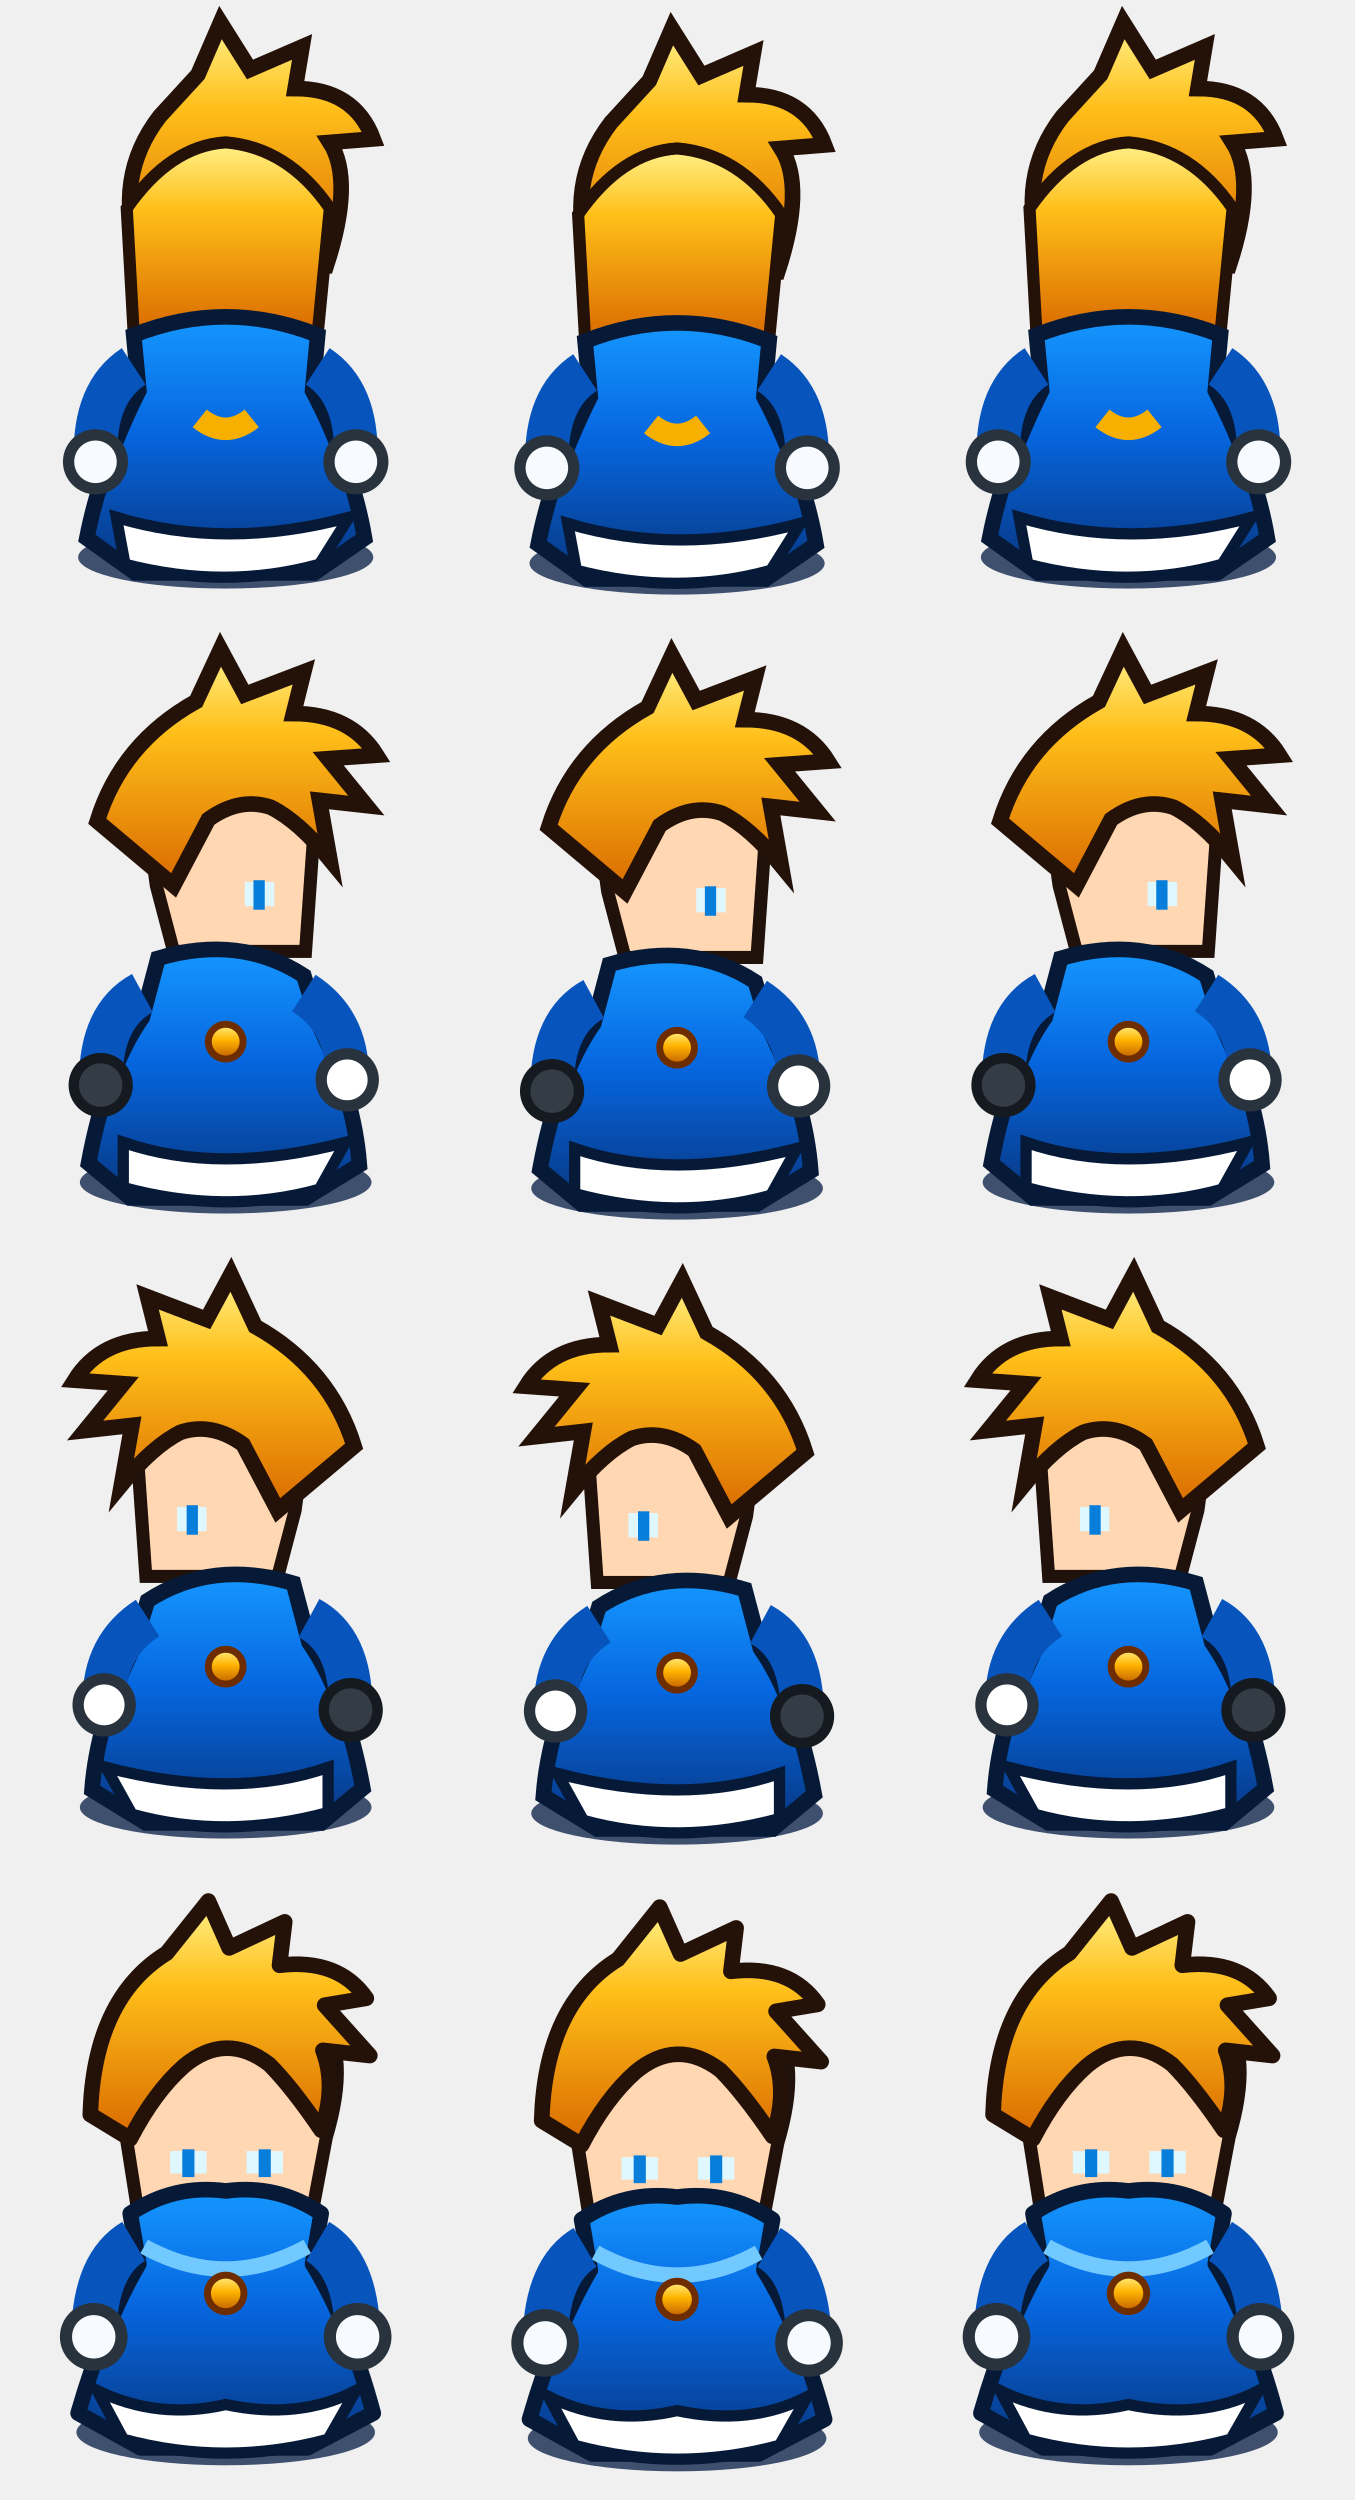
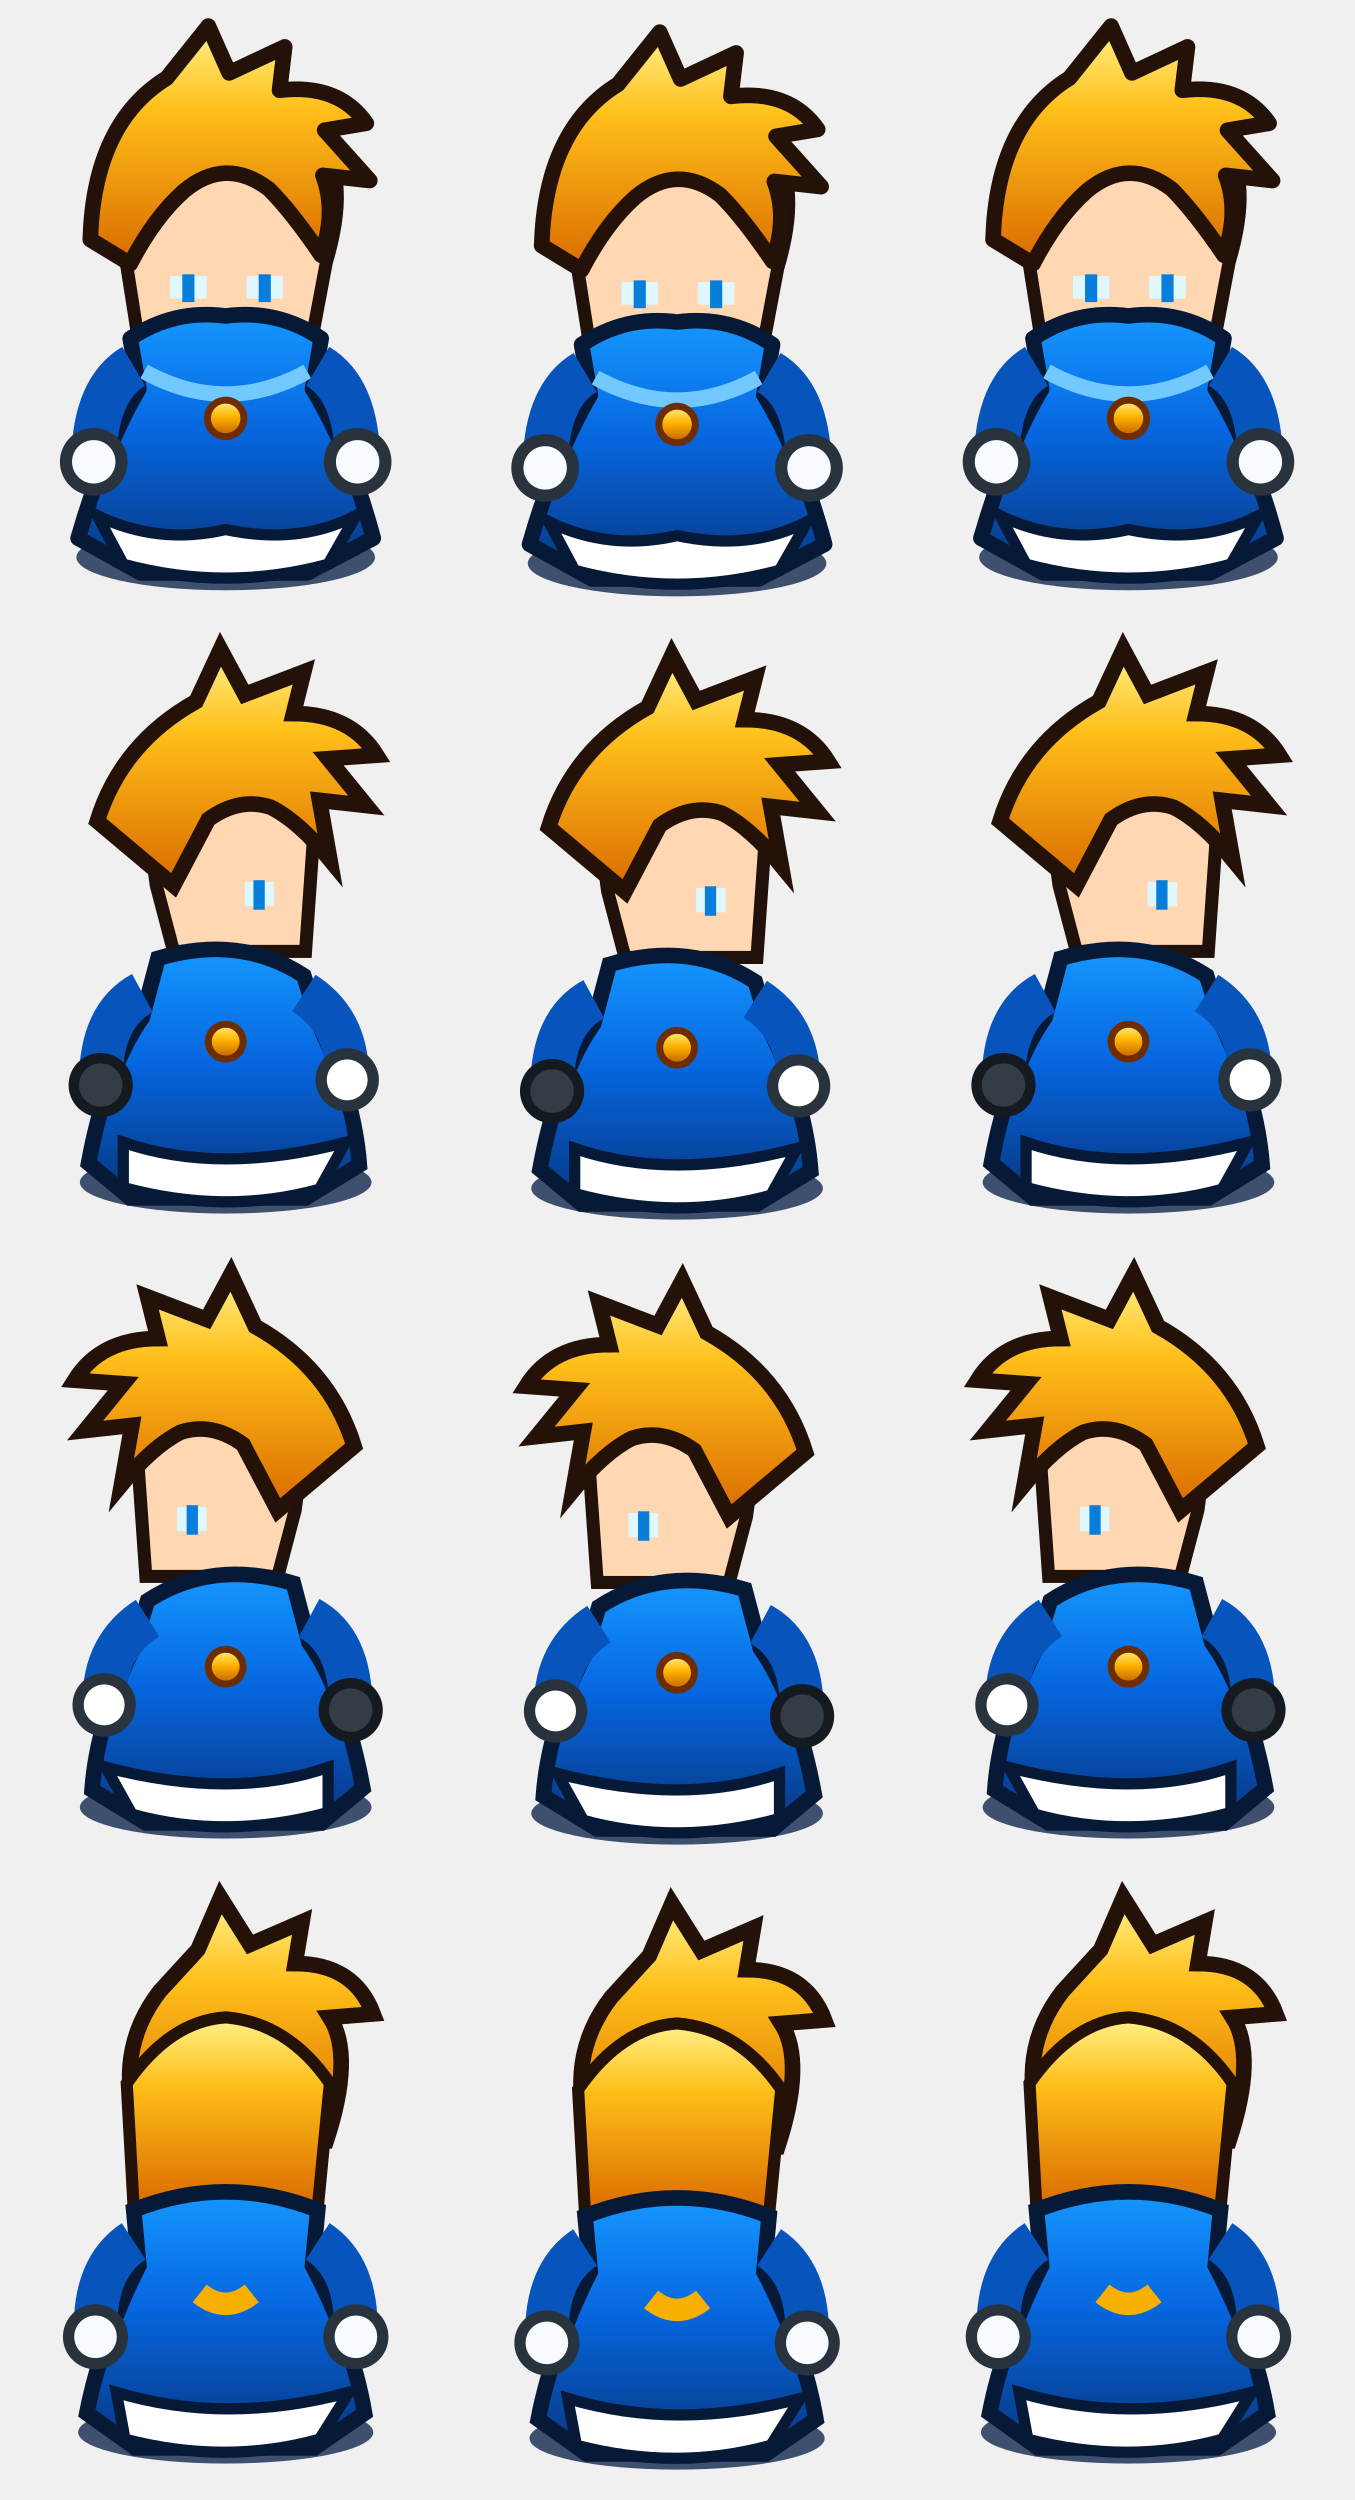
<svg xmlns="http://www.w3.org/2000/svg" width="624" height="1152" viewBox="0 0 78 144">
  <defs>
    <linearGradient id="hair" x1="0" y1="0" x2="0" y2="1">
      <stop stop-color="#fff18a" />
      <stop offset=".35" stop-color="#ffbf19" />
      <stop offset="1" stop-color="#d96a00" />
    </linearGradient>
    <linearGradient id="robe" x1="0" y1="0" x2="0" y2="1">
      <stop stop-color="#1597ff" />
      <stop offset=".45" stop-color="#0666df" />
      <stop offset="1" stop-color="#083782" />
    </linearGradient>
    <linearGradient id="gold" x1="0" y1="0" x2="0" y2="1">
      <stop stop-color="#fff28b" />
      <stop offset=".45" stop-color="#ffb400" />
      <stop offset="1" stop-color="#bf5c00" />
    </linearGradient>
    <g id="front">
      <ellipse cx="13" cy="32.1" rx="8.6" ry="1.9" fill="#041b44" opacity=".75" />
      <path d="M7.3 15.3Q6.8 11 9.4 7.9Q11.2 5.5 13 5.5Q16.4 5.4 18.5 8.2Q20.2 10.4 18.8 15.1L17.8 20.4H8.1Z" fill="#ffd7b2" stroke="#20110b" stroke-width=".75" />
      <path d="M5.2 13.8Q5.4 7.1 9.6 4.5L12 1.5L13.2 4.2L16.4 2.7L16.1 5.2Q19.5 4.8 21.1 7.1L18.7 7.5L21.3 10.4L18.6 10.1Q19.4 12.2 18.5 14.7Q16.8 12.2 15.5 10.9Q13 9 10.6 11Q8.9 12.5 7.5 15.2Z" fill="url(#hair)" stroke="#241108" stroke-width=".9" stroke-linejoin="round" />
      <path d="M9.8 15.9h2.1v1.3H9.8zm4.4 0h2.1v1.3h-2.1z" fill="#dff7ff" />
      <path d="M10.5 15.8h.7v1.6h-.7zm4.4 0h.7v1.6h-.7z" fill="#087edb" />
      <path d="M7.5 19.5Q10 17.8 13 18.2Q16 17.8 18.5 19.5L18 22.4Q20.1 25.8 21.5 31L17.7 33H8.1L4.5 31Q6 25.8 8 22.4Z" fill="url(#robe)" stroke="#061a38" stroke-width=".9" stroke-linejoin="round" />
      <path d="M8.3 21.4Q13 24 17.7 21.4" fill="none" stroke="#72c9ff" stroke-width=".9" />
      <path d="M5.6 29.7Q9.1 31.4 13 30.5Q17.2 31.4 20.5 29.7L18.9 32.5Q13 34.1 7.1 32.5Z" fill="#fff" stroke="#061a38" stroke-width=".65" />
      <path d="M8.1 23.9h9.8" stroke="url(#gold)" stroke-width="1.15" />
      <circle cx="13" cy="24.1" r="1.05" fill="url(#gold)" stroke="#6d2d00" stroke-width=".4" />
      <path d="M7.7 21.1Q5.5 22.4 5.4 26.4" fill="none" stroke="#0754bd" stroke-width="2.6" />
      <path d="M18.3 21.1Q20.5 22.4 20.6 26.4" fill="none" stroke="#0754bd" stroke-width="2.6" />
      <circle cx="5.4" cy="26.6" r="1.6" fill="#f7fbff" stroke="#29333d" stroke-width=".7" />
      <circle cx="20.6" cy="26.6" r="1.6" fill="#f7fbff" stroke="#29333d" stroke-width=".7" />
    </g>
    <g id="left">
      <ellipse cx="13" cy="32.1" rx="8.4" ry="1.8" fill="#041b44" opacity=".75" />
      <path d="M9 15Q8.3 10.5 10.7 7.6Q12.4 5.8 14.5 6Q17.6 6.4 18.2 10.2L17.6 18.8H10Z" fill="#ffd7b2" stroke="#20110b" stroke-width=".75" />
      <path d="M5.6 11.3Q7 6.8 11.3 4.4L12.7 1.4L14.1 4L17.5 2.7L16.9 5.1Q20.2 5.1 21.7 7.5L18.9 7.7L21.1 10.4L18.4 10.1L19 13.5Q17.2 11.3 15.6 10.5Q13.8 9.9 12 11.2L10 15Z" fill="url(#hair)" stroke="#241108" stroke-width=".9" />
      <path d="M14.1 14.8h1.7v1.4h-1.7z" fill="#dff7ff" />
      <path d="M14.6 14.7h.65v1.7h-.65z" fill="#087edb" />
      <path d="M9.1 19.2Q13.8 17.8 17.5 20.2L18.4 23.1Q20.4 27.2 20.7 31.1L17.6 33H7.5L5.1 31Q6.1 25.6 8.2 22.6Z" fill="url(#robe)" stroke="#061a38" stroke-width=".9" />
      <path d="M7.1 29.8Q12.6 31.7 19.9 29.8L18.4 32.5Q13 34 7.1 32.4Z" fill="#fff" stroke="#061a38" stroke-width=".65" />
      <path d="M8.7 23.8h8.9" stroke="url(#gold)" stroke-width="1.1" />
      <circle cx="13" cy="24" r="1" fill="url(#gold)" stroke="#6d2d00" stroke-width=".4" />
      <path d="M8.2 21.2Q5.8 22.5 5.8 26.3" fill="none" stroke="#0754bd" stroke-width="2.5" />
      <circle cx="5.8" cy="26.5" r="1.55" fill="#343d46" stroke="#141a20" stroke-width=".6" />
      <path d="M17.5 21.2Q20 22.8 20 26" fill="none" stroke="#0754bd" stroke-width="2.5" />
      <circle cx="20" cy="26.2" r="1.5" fill="#fff" stroke="#29333d" stroke-width=".65" />
    </g>
    <g id="right">
      <g transform="translate(26 0) scale(-1 1)">
        <use href="#left" />
      </g>
    </g>
    <g id="back">
      <ellipse cx="13" cy="32.1" rx="8.5" ry="1.8" fill="#041b44" opacity=".75" />
      <path d="M8 14.8Q6.5 10.2 9.2 6.7L11.4 4.3L12.7 1.3L14.4 4L17.4 2.7L17 5.1Q20.4 5.1 21.5 8L19 8.2Q20.4 10.4 18.8 15.3Z" fill="url(#hair)" stroke="#241108" stroke-width=".9" />
      <path d="M7.3 12Q9.8 8.4 13 8.2Q16.6 8.5 19 12L18.3 19.2H7.7Z" fill="url(#hair)" stroke="#241108" stroke-width=".7" />
      <path d="M7.7 19.3Q13 17.2 18.3 19.3L18 22.5Q20.3 26.9 21 31L18.1 33H7.8L5 31Q5.8 26.9 8 22.5Z" fill="url(#robe)" stroke="#061a38" stroke-width=".9" />
      <path d="M6.7 29.8Q13 31.7 20.1 29.8L18.4 32.5Q13 34 7.2 32.5Z" fill="#fff" stroke="#061a38" stroke-width=".65" />
      <path d="M8.3 23.8h9.4" stroke="url(#gold)" stroke-width="1.1" />
      <path d="M11.5 24.1Q13 25.3 14.5 24.1" fill="none" stroke="#f8b000" stroke-width="1.3" />
      <path d="M7.7 21.1Q5.4 22.6 5.5 26.4" fill="none" stroke="#0754bd" stroke-width="2.5" />
      <path d="M18.3 21.1Q20.6 22.6 20.5 26.4" fill="none" stroke="#0754bd" stroke-width="2.5" />
      <circle cx="5.5" cy="26.6" r="1.55" fill="#f7fbff" stroke="#29333d" stroke-width=".65" />
      <circle cx="20.5" cy="26.6" r="1.55" fill="#f7fbff" stroke="#29333d" stroke-width=".65" />
    </g>
  </defs>
  <g>
-     <use href="#back" />
+     <use href="#front" />
    <g transform="translate(26 .35)">
-       <use href="#back" />
+       <use href="#front" />
    </g>
    <g transform="translate(52 0)">
-       <use href="#back" />
+       <use href="#front" />
    </g>
  </g>
  <g transform="translate(0 36)">
    <use href="#left" />
    <g transform="translate(26 .35)">
      <use href="#left" />
    </g>
    <g transform="translate(52 0)">
      <use href="#left" />
    </g>
  </g>
  <g transform="translate(0 72)">
    <use href="#right" />
    <g transform="translate(26 .35)">
      <use href="#right" />
    </g>
    <g transform="translate(52 0)">
      <use href="#right" />
    </g>
  </g>
  <g transform="translate(0 108)">
-     <use href="#front" />
+     <use href="#back" />
    <g transform="translate(26 .35)">
-       <use href="#front" />
+       <use href="#back" />
    </g>
    <g transform="translate(52 0)">
-       <use href="#front" />
+       <use href="#back" />
    </g>
  </g>
</svg>
